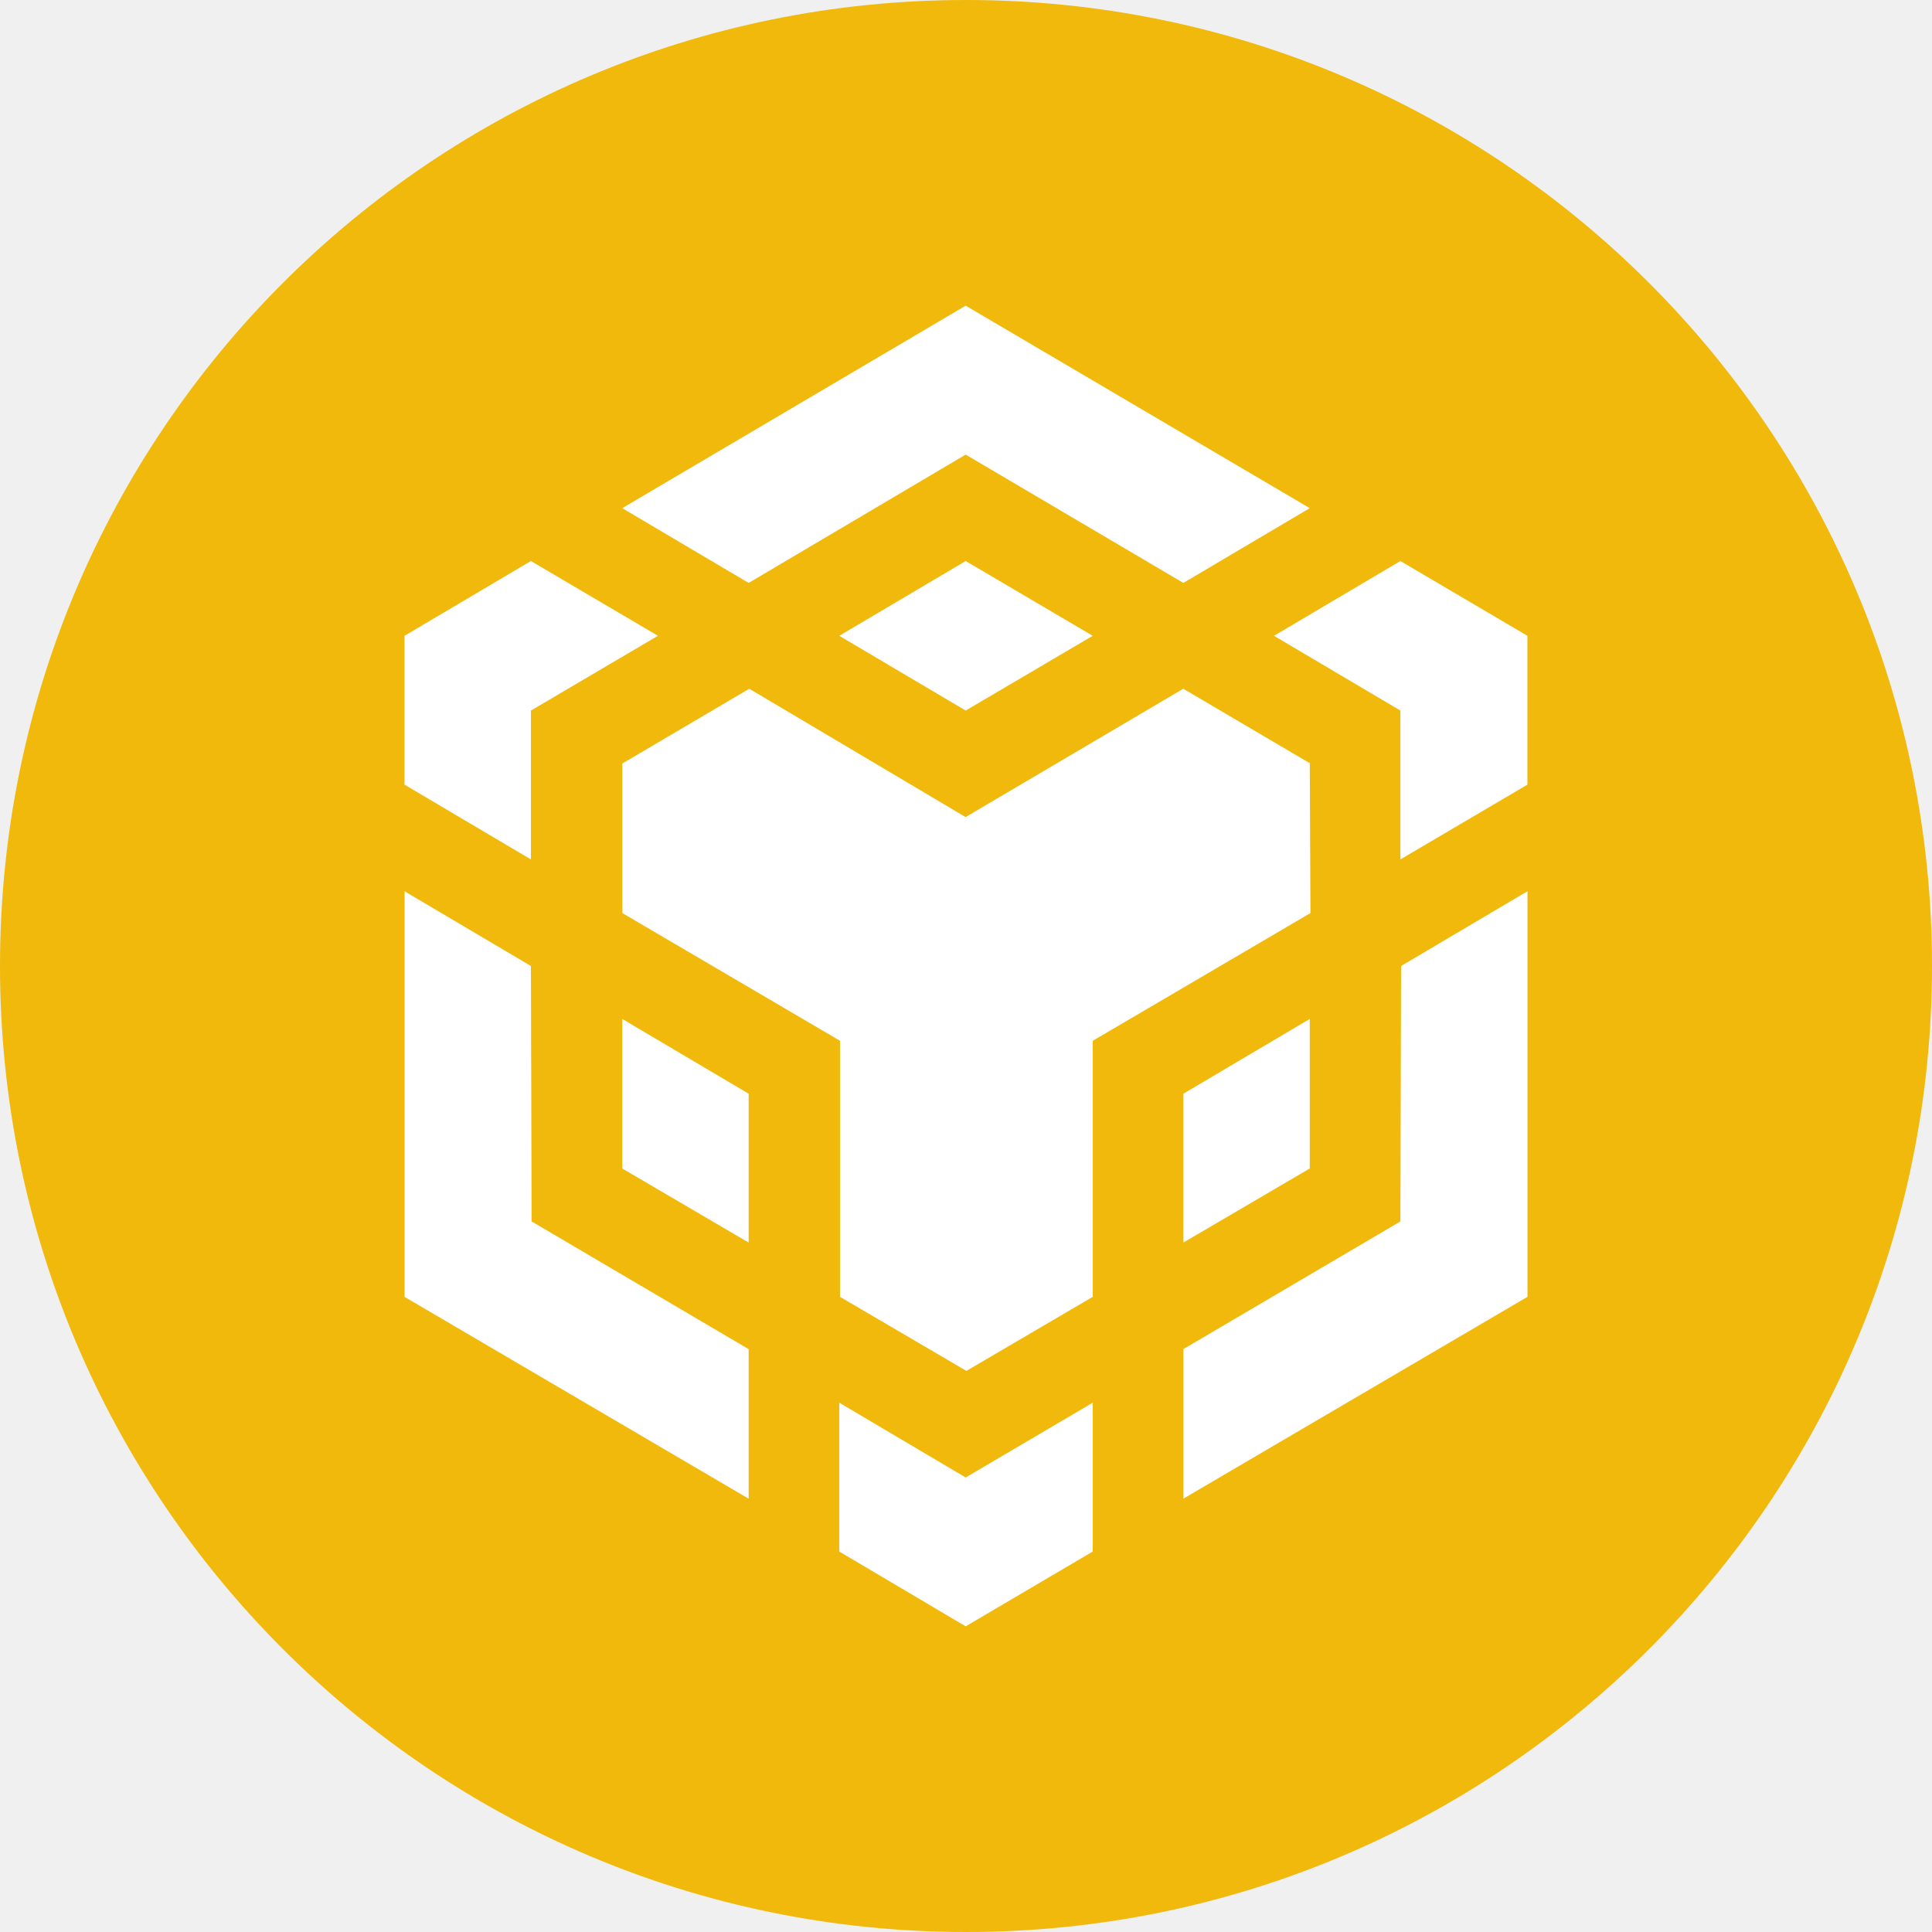
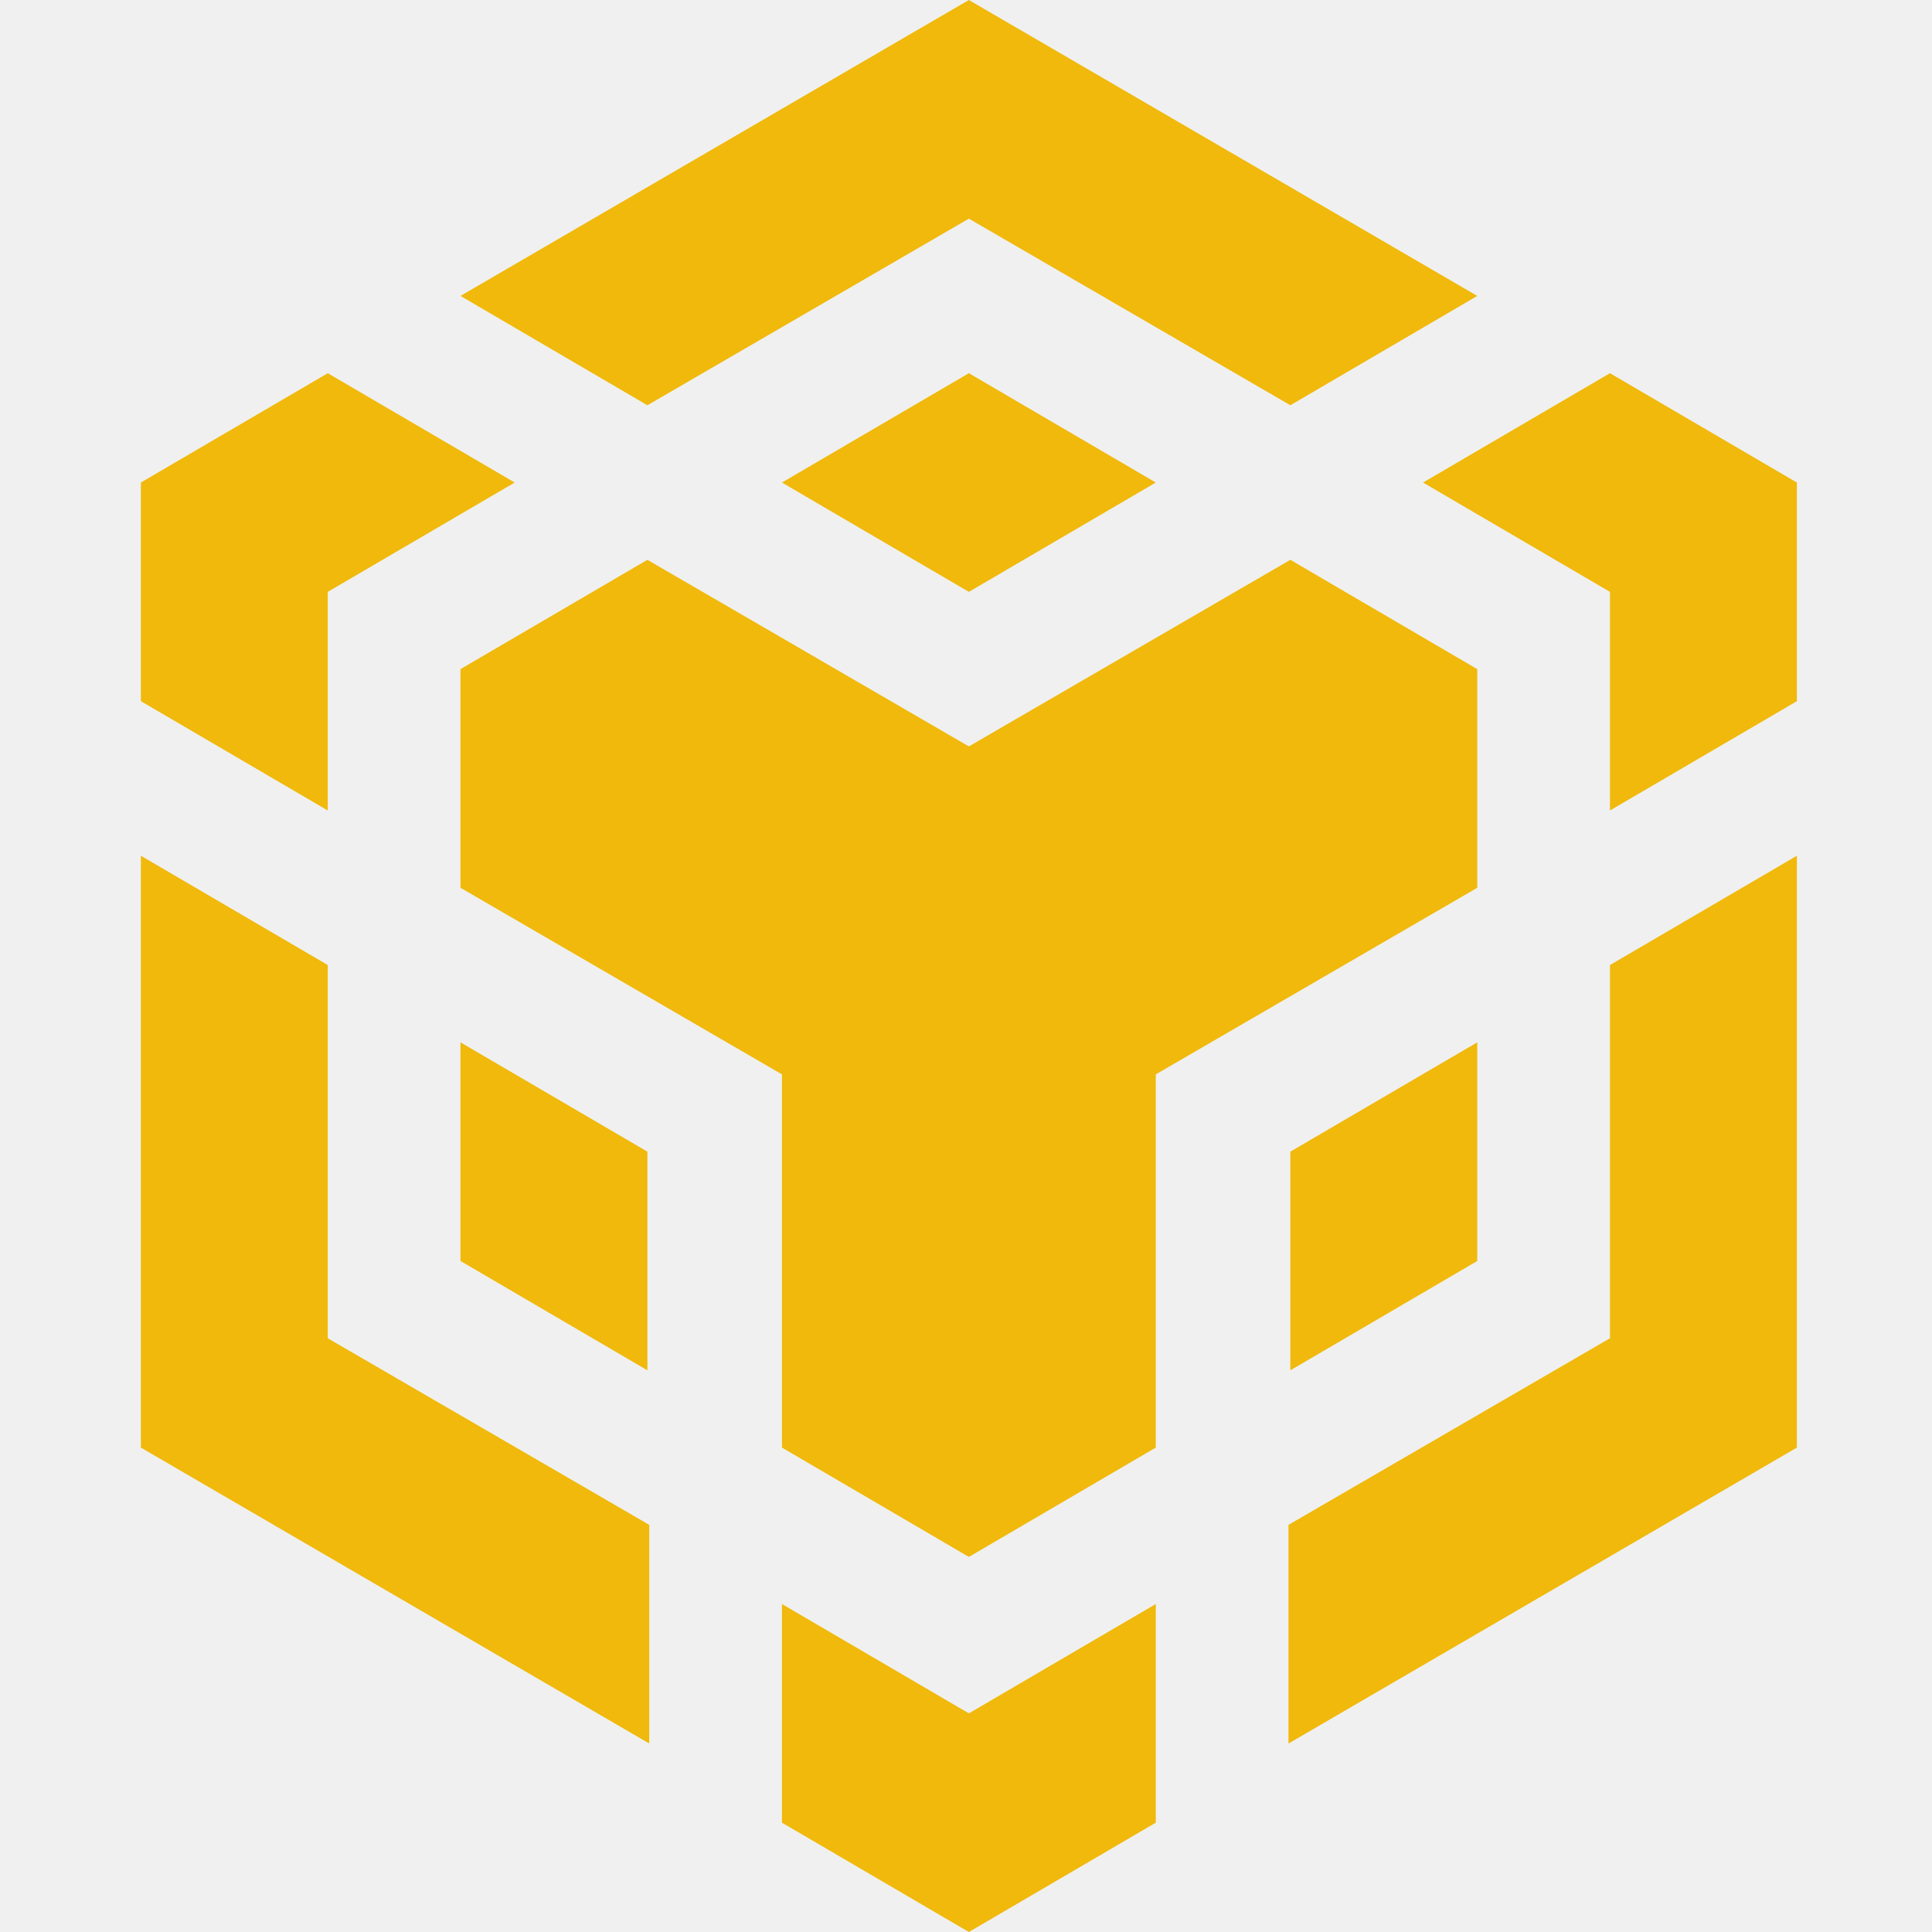
- <svg xmlns="http://www.w3.org/2000/svg" version="1.1" id="Layer_1" x="0px" y="0px" viewBox="0 0 2496 2496" style="enable-background:new 0 0 2496 2496;" xml:space="preserve">
-   <g>
-     <path style="fill-rule:evenodd;clip-rule:evenodd;fill:#F0B90B;" d="M1248,0c689.3,0,1248,558.7,1248,1248s-558.7,1248-1248,1248   S0,1937.3,0,1248S558.7,0,1248,0L1248,0z" />
-     <path style="fill:#FFFFFF;" d="M685.9,1248l0.9,330l280.4,165v193.2l-444.5-260.7v-524L685.9,1248L685.9,1248z M685.9,918v192.3   l-163.3-96.6V821.4l163.3-96.6l164.1,96.6L685.9,918L685.9,918z M1084.3,821.4l163.3-96.6l164.1,96.6L1247.6,918L1084.3,821.4   L1084.3,821.4z" />
-     <path style="fill:#FFFFFF;" d="M803.9,1509.6v-193.2l163.3,96.6v192.3L803.9,1509.6L803.9,1509.6z M1084.3,1812.2l163.3,96.6   l164.1-96.6v192.3l-164.1,96.6l-163.3-96.6V1812.2L1084.3,1812.2z M1645.9,821.4l163.3-96.6l164.1,96.6v192.3l-164.1,96.6V918   L1645.9,821.4L1645.9,821.4L1645.9,821.4z M1809.2,1578l0.9-330l163.3-96.6v524l-444.5,260.7v-193.2L1809.2,1578L1809.2,1578   L1809.2,1578z" />
-     <polygon style="fill:#FFFFFF;" points="1692.1,1509.6 1528.8,1605.3 1528.8,1413 1692.1,1316.4 1692.1,1509.6  " />
-     <path style="fill:#FFFFFF;" d="M1692.1,986.4l0.9,193.2l-281.2,165v330.8l-163.3,95.7l-163.3-95.7v-330.8l-281.2-165V986.4   L968,889.8l279.5,165.8l281.2-165.8l164.1,96.6H1692.1L1692.1,986.4z M803.9,656.5l443.7-261.6l444.5,261.6l-163.3,96.6   l-281.2-165.8L967.2,753.1L803.9,656.5L803.9,656.5z" />
-   </g>
+ <svg xmlns="http://www.w3.org/2000/svg" width="96" height="96" viewBox="0 0 96 96" fill="none">
+   <path d="M22.881 14.704L48.143 0L73.404 14.704L64.117 20.137L48.143 10.864L32.169 20.137L22.881 14.704ZM73.404 33.249L64.117 27.817L48.143 37.089L32.169 27.817L22.881 33.249V44.113L38.855 53.385V71.93L48.143 77.362L57.43 71.93V53.385L73.404 44.113V33.249ZM73.404 62.658V51.793L64.117 57.225V68.09L73.404 62.658ZM79.998 66.498L64.024 75.77V86.634L89.286 71.93V42.521L79.998 47.953V66.498ZM70.711 23.977L79.998 29.409V40.273L89.286 34.841V23.977L79.998 18.544L70.711 23.977ZM38.855 79.703V90.568L48.143 96L57.43 90.568V79.703L48.143 85.136L38.855 79.703ZM22.881 62.658L32.169 68.09V57.225L22.881 51.793V62.658ZM38.855 23.977L48.143 29.409L57.43 23.977L48.143 18.544L38.855 23.977ZM16.287 29.409L25.575 23.977L16.287 18.544L7 23.977V34.841L16.287 40.273V29.409ZM16.287 47.953L7 42.521V71.93L32.261 86.634V75.77L16.287 66.498V47.953Z" fill="#F0B90B" />
</svg>
